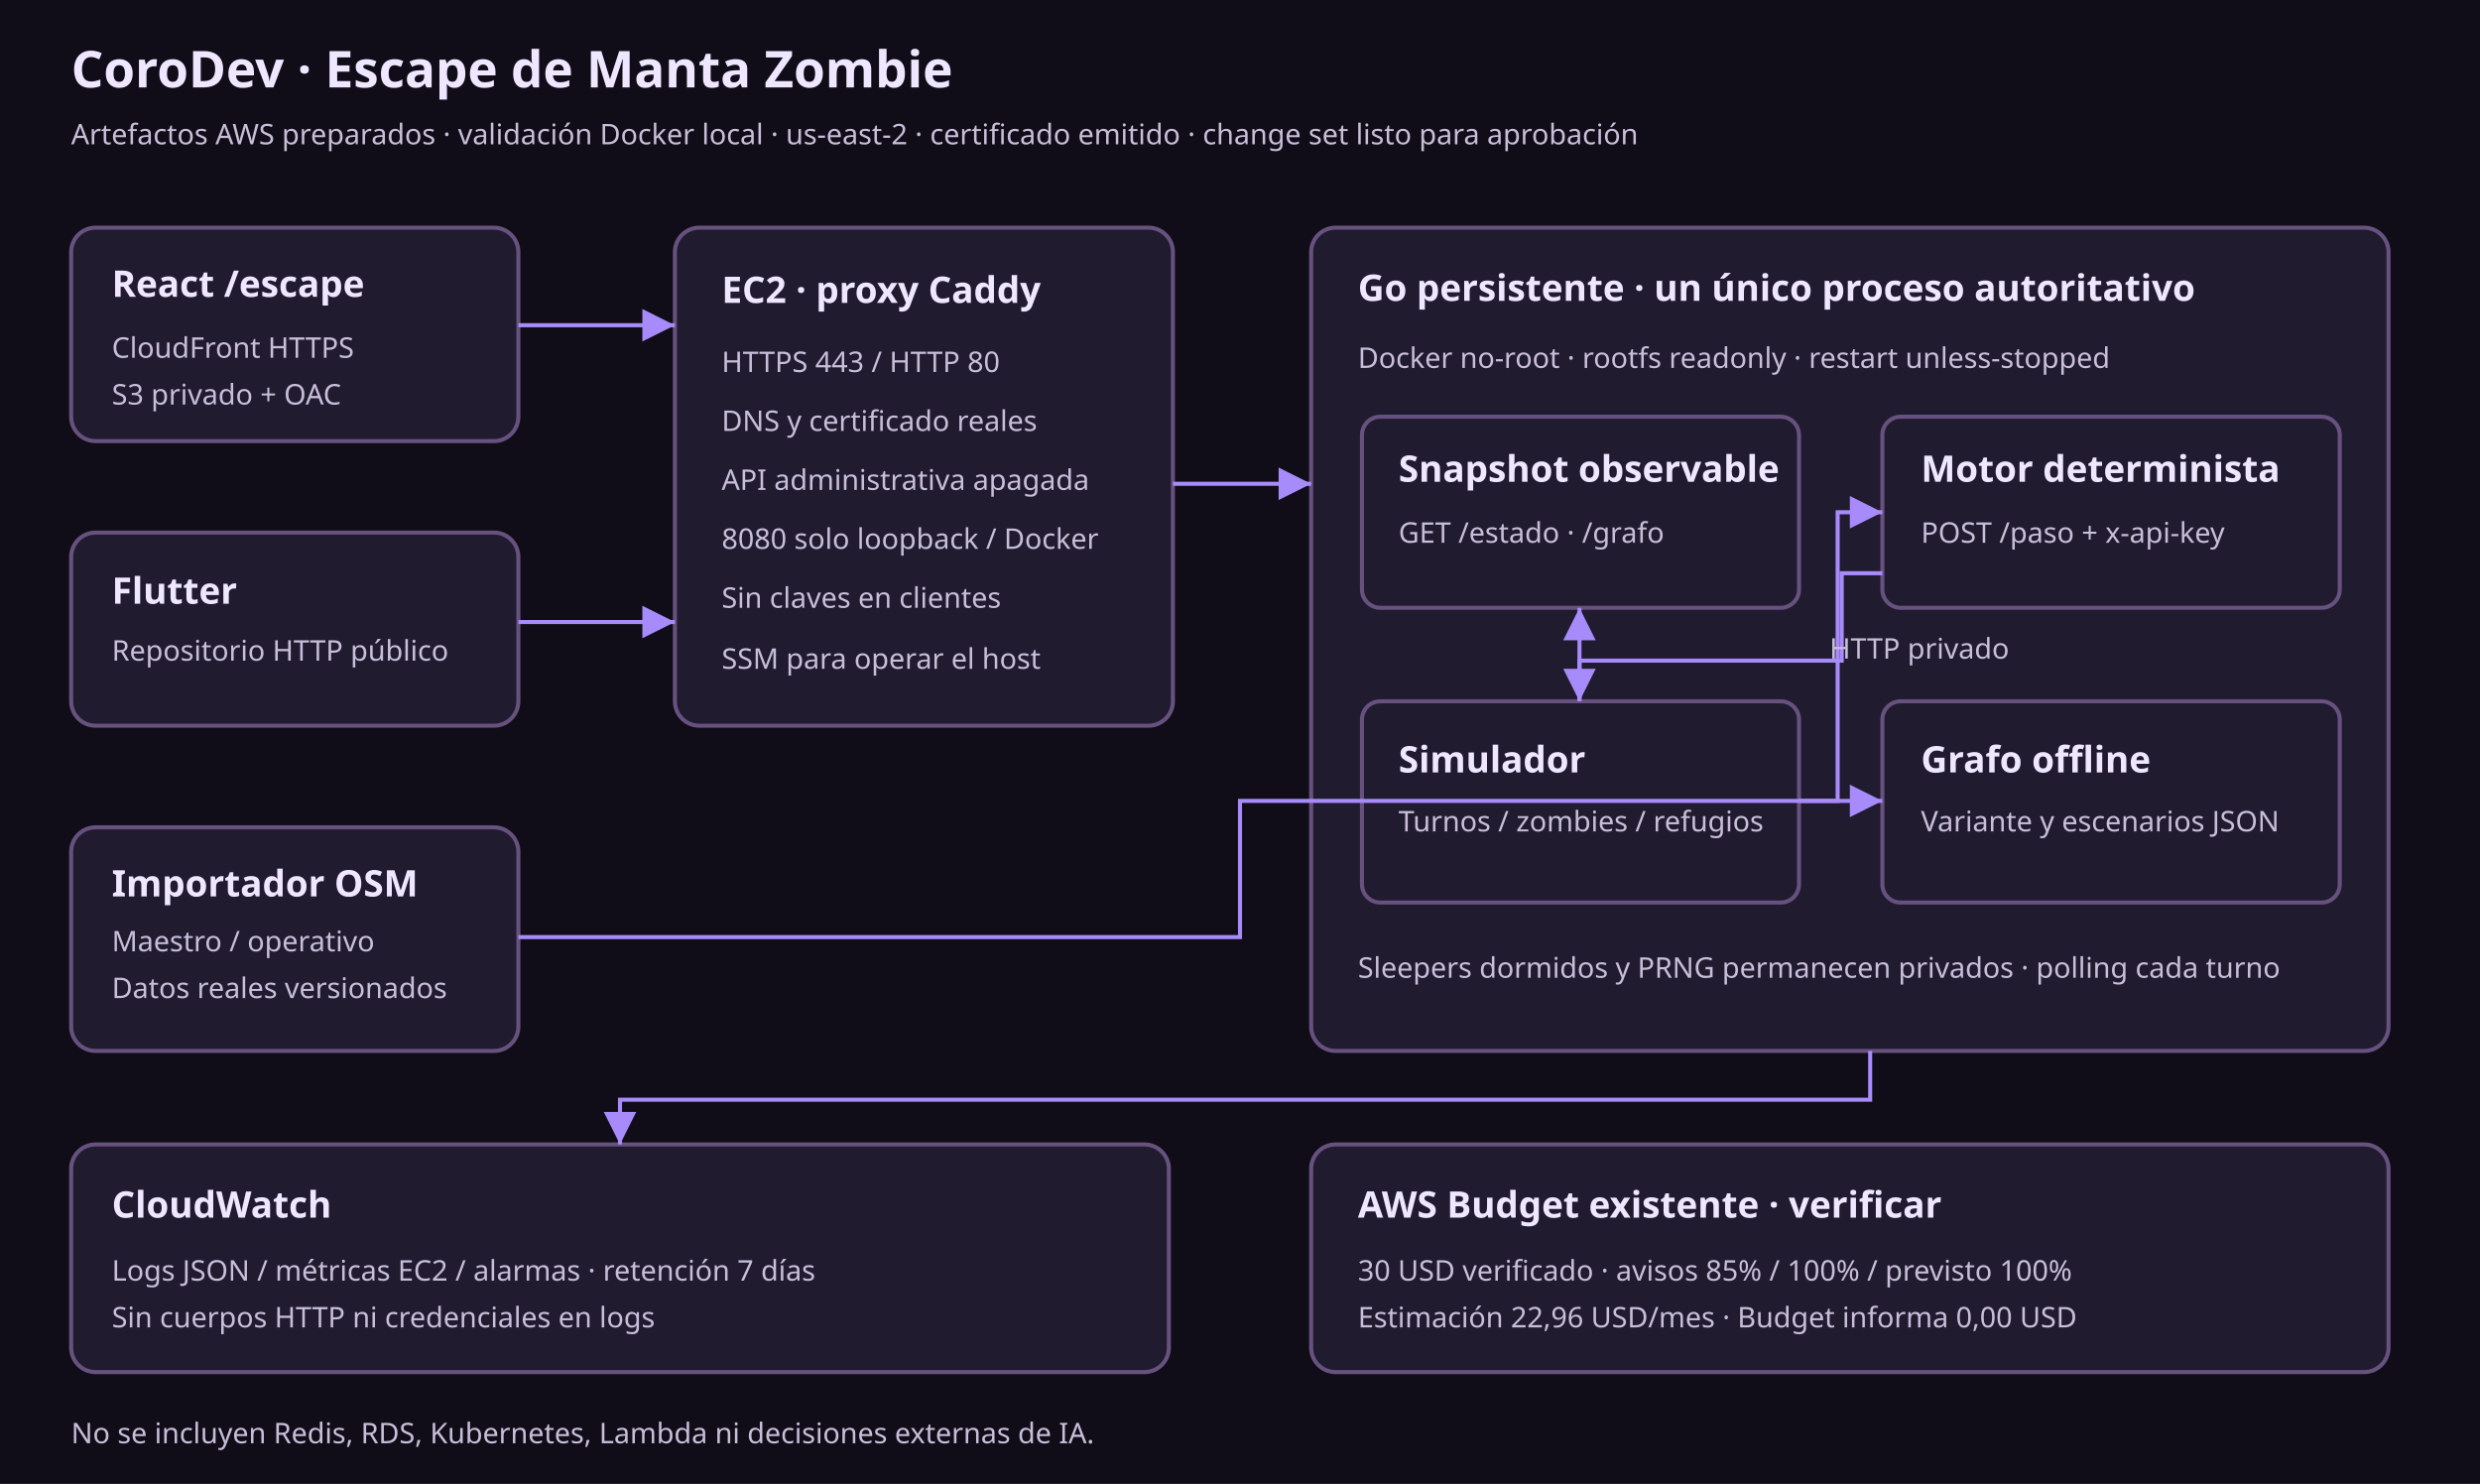
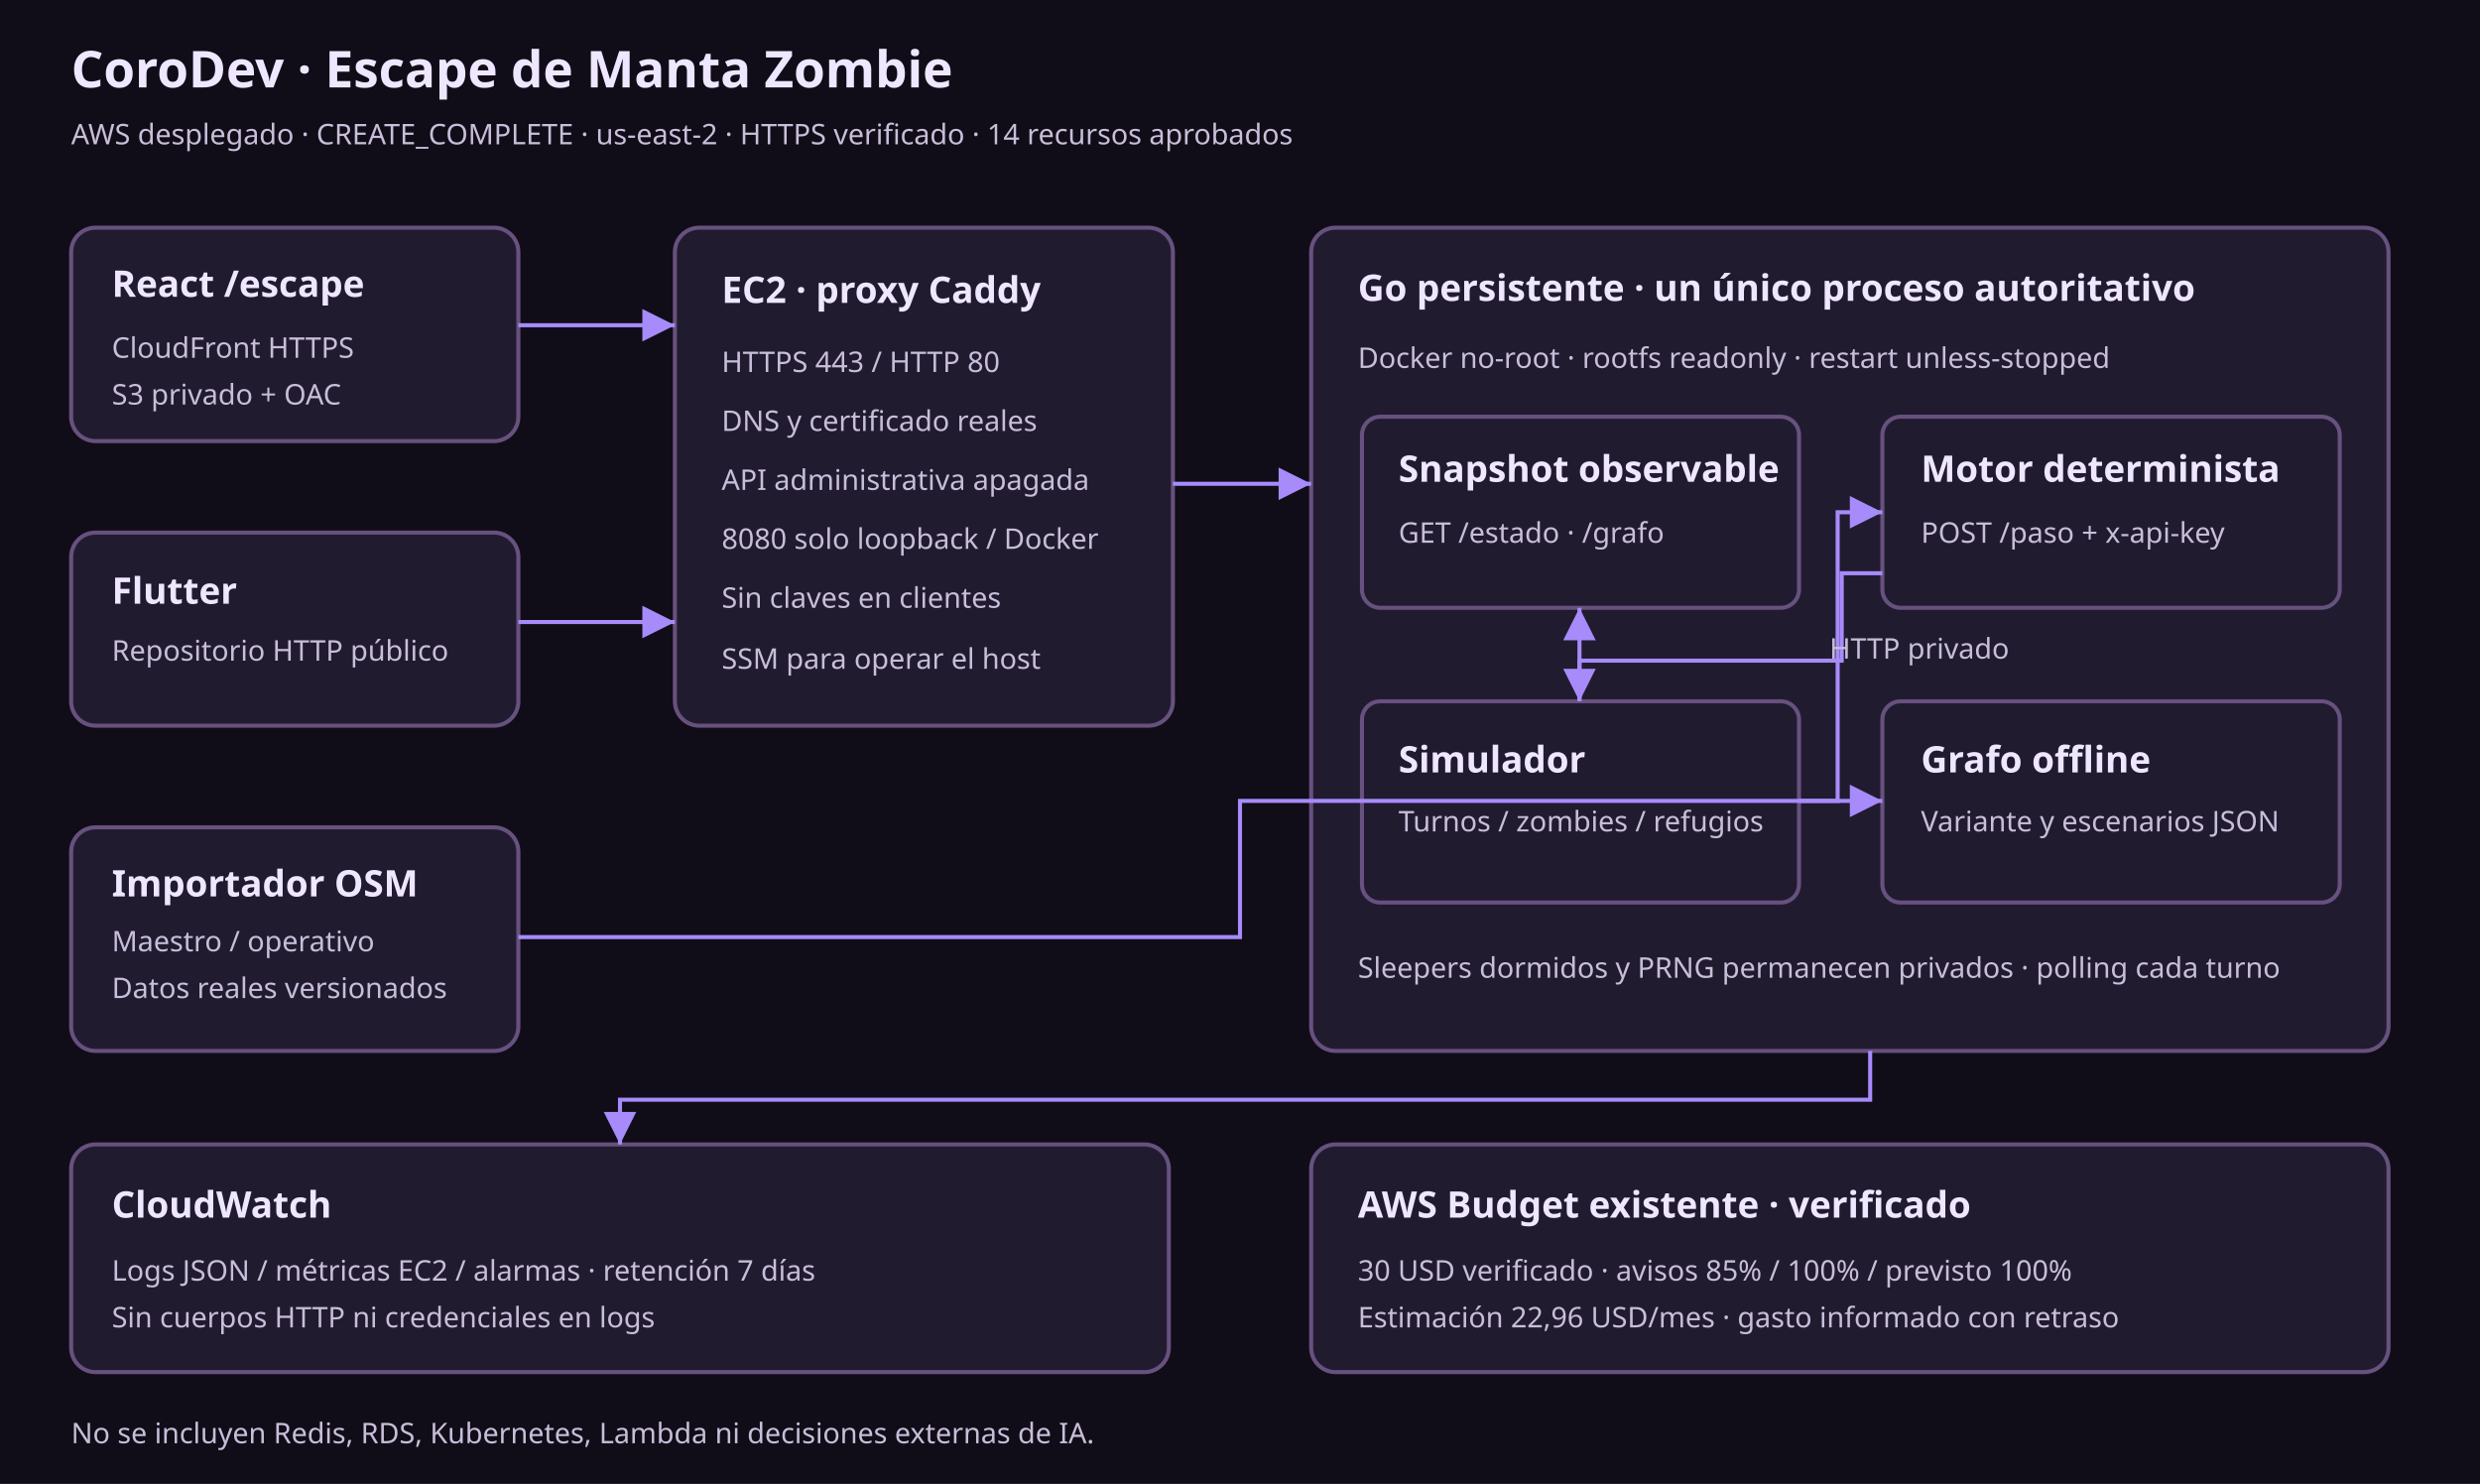
<svg xmlns="http://www.w3.org/2000/svg" width="1220" height="730" viewBox="0 0 1220 730" role="img" aria-labelledby="title desc">
  <defs>
    <marker id="a" markerWidth="9" markerHeight="9" refX="8" refY="4" orient="auto">
      <path d="M0 0L8 4L0 8Z" fill="#a78bfa" />
    </marker>
    <style>text{font-family:system-ui,sans-serif;fill:#eee7ff} .title{font-size:25px;font-weight:700} .label{font-size:18px;font-weight:600} .small{font-size:14px;fill:#c8bed9}.box{fill:#211b30;stroke:#67517e;stroke-width:2}.flow{stroke:#a78bfa;stroke-width:2;fill:none;marker-end:url(#a)}.orange{fill:#ffad66}</style>
  </defs>
  <rect width="1220" height="730" fill="#100d18" />
  <text x="35" y="43" class="title">CoroDev · Escape de Manta Zombie</text>
-   <text x="35" y="71" class="small">Artefactos AWS preparados · validación Docker local · us-east-2 · certificado emitido · change set listo para aprobación</text>
+   <text x="35" y="71" class="small">AWS desplegado · CREATE_COMPLETE · us-east-2 · HTTPS verificado · 14 recursos aprobados</text>
  <rect x="35" y="112" width="220" height="105" rx="12" class="box" />
  <text x="55" y="146" class="label">React /escape</text>
  <text x="55" y="176" class="small">CloudFront HTTPS</text>
  <text x="55" y="199" class="small">S3 privado + OAC</text>
  <rect x="35" y="262" width="220" height="95" rx="12" class="box" />
  <text x="55" y="297" class="label">Flutter</text>
  <text x="55" y="325" class="small">Repositorio HTTP público</text>
  <rect x="35" y="407" width="220" height="110" rx="12" class="box" />
  <text x="55" y="441" class="label">Importador OSM</text>
  <text x="55" y="468" class="small">Maestro / operativo</text>
  <text x="55" y="491" class="small">Datos reales versionados</text>
  <rect x="332" y="112" width="245" height="245" rx="12" class="box" />
  <text x="355" y="149" class="label">EC2 · proxy Caddy</text>
  <text x="355" y="183" class="small">HTTPS 443 / HTTP 80</text>
  <text x="355" y="212" class="small">DNS y certificado reales</text>
  <text x="355" y="241" class="small">API administrativa apagada</text>
  <text x="355" y="270" class="small">8080 solo loopback / Docker</text>
  <text x="355" y="299" class="small">Sin claves en clientes</text>
  <text x="355" y="329" class="small">SSM para operar el host</text>
  <rect x="645" y="112" width="530" height="405" rx="12" class="box" />
  <text x="668" y="148" class="label">Go persistente · un único proceso autoritativo</text>
  <text x="668" y="181" class="small">Docker no-root · rootfs readonly · restart unless-stopped</text>
  <rect x="670" y="205" width="215" height="94" rx="9" class="box" />
  <text x="688" y="237" class="label">Snapshot observable</text>
  <text x="688" y="267" class="small">GET /estado · /grafo</text>
  <rect x="926" y="205" width="225" height="94" rx="9" class="box" />
  <text x="945" y="237" class="label">Motor determinista</text>
  <text x="945" y="267" class="small">POST /paso + x-api-key</text>
  <rect x="670" y="345" width="215" height="99" rx="9" class="box" />
  <text x="688" y="380" class="label">Simulador</text>
  <text x="688" y="409" class="small">Turnos / zombies / refugios</text>
  <rect x="926" y="345" width="225" height="99" rx="9" class="box" />
  <text x="945" y="380" class="label">Grafo offline</text>
  <text x="945" y="409" class="small">Variante y escenarios JSON</text>
  <text x="668" y="481" class="small">Sleepers dormidos y PRNG permanecen privados · polling cada turno</text>
  <path d="M255 160H332" class="flow" />
  <path d="M255 306H332" class="flow" />
  <path d="M577 238H645" class="flow" />
  <path d="M255 461H610V394H926" class="flow" />
  <path d="M777 345V299" class="flow" />
  <path d="M885 394H904V252H926" class="flow" />
  <path d="M926 282H906V325H777V345" class="flow" />
  <text x="900" y="324" class="small">HTTP privado</text>
  <rect x="35" y="563" width="540" height="112" rx="12" class="box" />
  <text x="55" y="599" class="label">CloudWatch</text>
  <text x="55" y="630" class="small">Logs JSON / métricas EC2 / alarmas · retención 7 días</text>
  <text x="55" y="653" class="small">Sin cuerpos HTTP ni credenciales en logs</text>
  <rect x="645" y="563" width="530" height="112" rx="12" class="box" />
-   <text x="668" y="599" class="label">AWS Budget existente · verificar</text>
+   <text x="668" y="599" class="label">AWS Budget existente · verificado</text>
  <text x="668" y="630" class="small">30 USD verificado · avisos 85% / 100% / previsto 100%</text>
-   <text x="668" y="653" class="small">Estimación 22,96 USD/mes · Budget informa 0,00 USD</text>
+   <text x="668" y="653" class="small">Estimación 22,96 USD/mes · gasto informado con retraso</text>
  <path d="M920 517V541H305V563" class="flow" />
  <text x="35" y="710" class="small">No se incluyen Redis, RDS, Kubernetes, Lambda ni decisiones externas de IA.</text>
</svg>
